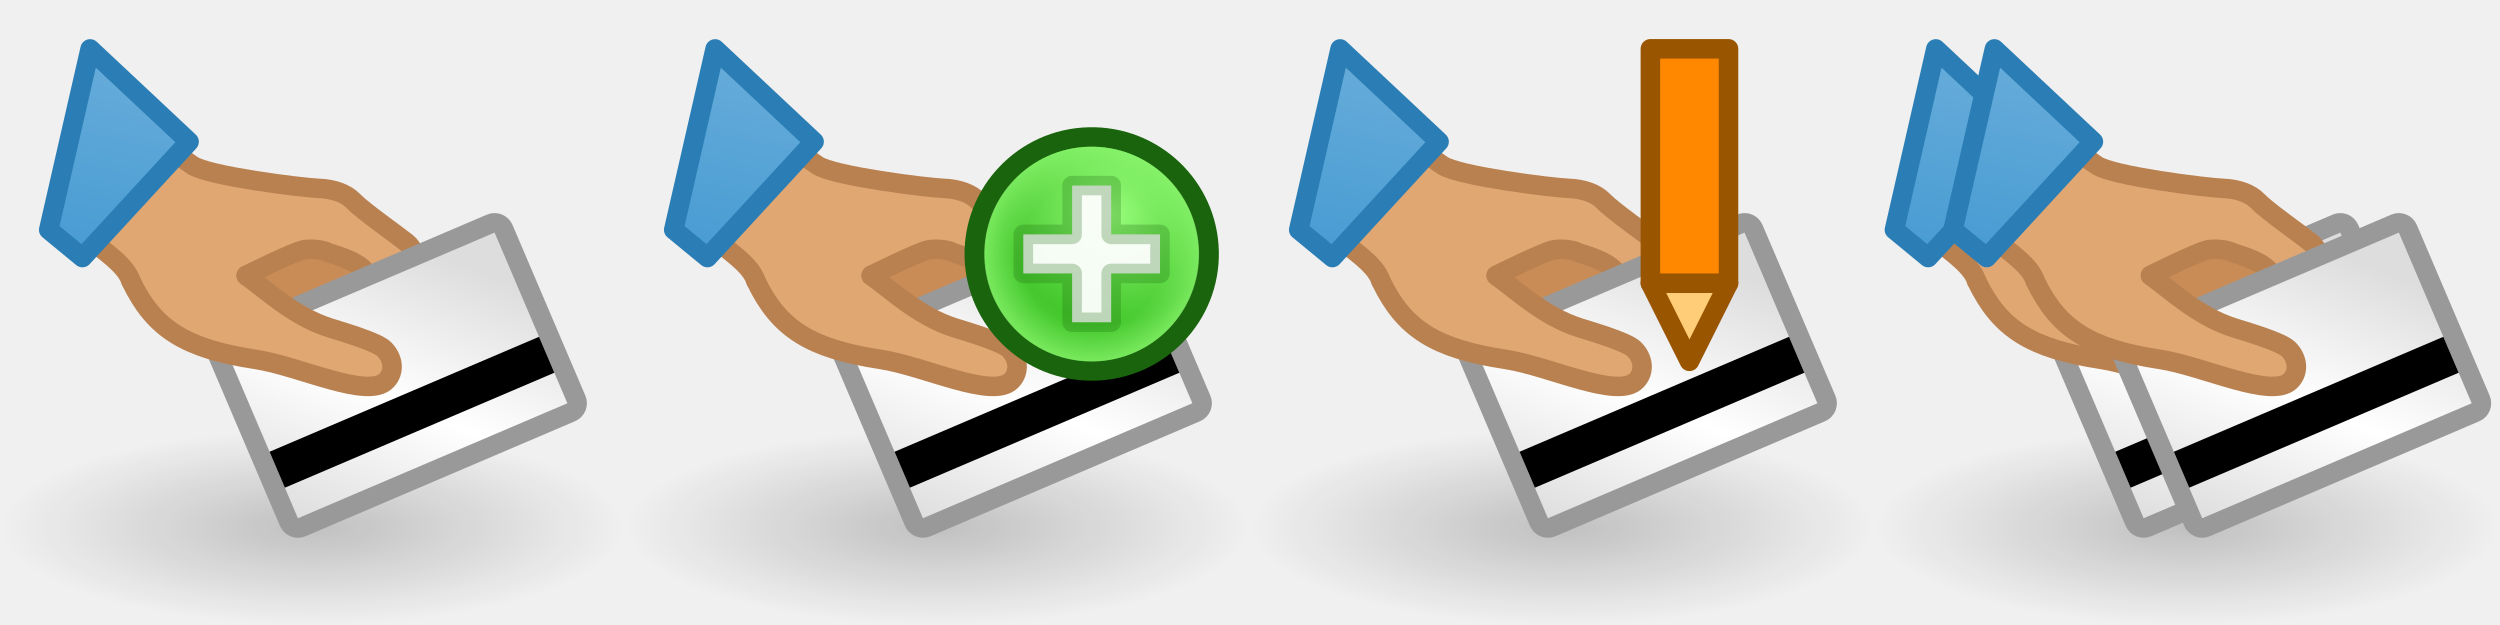
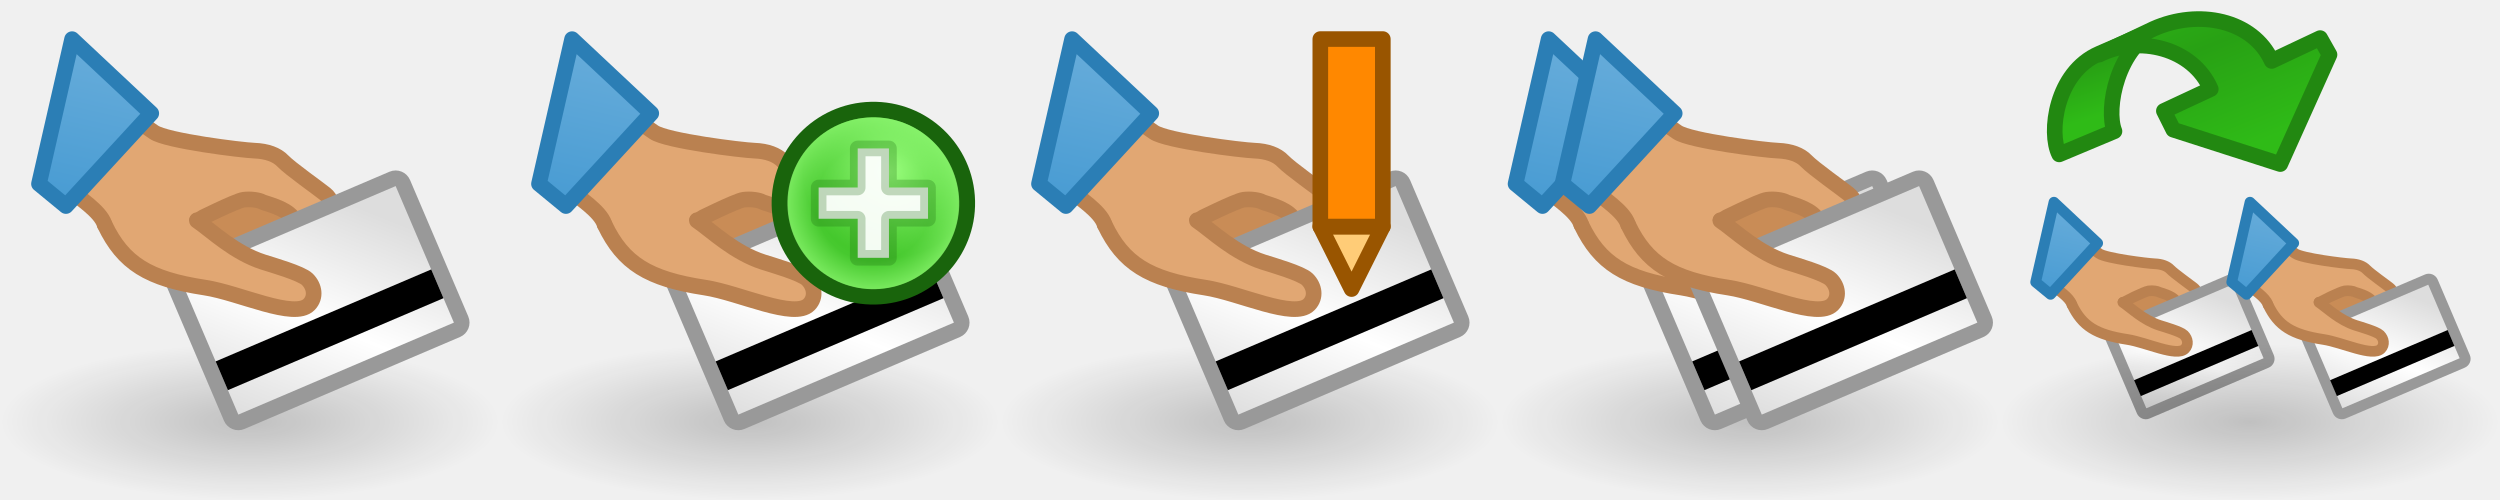
- <svg xmlns="http://www.w3.org/2000/svg" xmlns:xlink="http://www.w3.org/1999/xlink" version="1.1" width="128" height="32" id="svg11864">
+ <svg xmlns="http://www.w3.org/2000/svg" xmlns:xlink="http://www.w3.org/1999/xlink" version="1.1" width="160" height="32" id="svg11864">
  <defs id="defs11866">
    <linearGradient id="linearGradient6941">
      <stop style="stop-color:#dddddd;stop-opacity:1;" offset="0" id="stop6943" />
      <stop id="stop6949" offset="0.5" style="stop-color:#ffffff;stop-opacity:1;" />
      <stop style="stop-color:#dddddd;stop-opacity:1;" offset="1" id="stop6945" />
    </linearGradient>
    <linearGradient id="linearGradient3592-9-6">
      <stop id="stop3594-6-5" style="stop-color:#000000;stop-opacity:0.2" offset="0" />
      <stop id="stop3596-3-6" style="stop-color:#000000;stop-opacity:0" offset="1" />
    </linearGradient>
    <linearGradient id="linearGradient7187-9">
      <stop id="stop7189-3" style="stop-color:#6aaedb;stop-opacity:1" offset="0" />
      <stop id="stop7191-6" style="stop-color:#499cd3;stop-opacity:1" offset="1" />
    </linearGradient>
    <radialGradient cx="2873.21" cy="11.074" r="6.25" fx="2873.21" fy="11.074" id="radialGradient4943" xlink:href="#linearGradient5195-0-3" gradientUnits="userSpaceOnUse" gradientTransform="matrix(0.8447221,-1.3923892e-6,1.3343892e-6,0.8814524,446.1461,1.239711)" />
    <linearGradient id="linearGradient5195-0-3">
      <stop id="stop5197-6-6" style="stop-color:#9bff7e;stop-opacity:1" offset="0" />
      <stop id="stop5199-2-2-6" style="stop-color:#2fba18;stop-opacity:1" offset="1" />
    </linearGradient>
    <radialGradient cx="2889" cy="5.5" r="5.5" fx="2889" fy="5.5" id="radialGradient4945" xlink:href="#linearGradient4073-4" gradientUnits="userSpaceOnUse" />
    <linearGradient id="linearGradient4073-4">
      <stop id="stop4075-1" style="stop-color:#9bff7e;stop-opacity:0" offset="0" />
      <stop id="stop4081-5" style="stop-color:#9bff7e;stop-opacity:0.224" offset="0.676" />
      <stop id="stop4077-9" style="stop-color:#9bff7e;stop-opacity:0.677" offset="1" />
    </linearGradient>
    <radialGradient xlink:href="#linearGradient3592-9-6" id="radialGradient3160" gradientUnits="userSpaceOnUse" gradientTransform="matrix(1,0,0,0.3125,95.9998,18.56262)" cx="16" cy="27" fx="16" fy="27" r="16" />
-     <radialGradient xlink:href="#linearGradient3592-9-6" id="radialGradient3036" gradientUnits="userSpaceOnUse" gradientTransform="matrix(1,0,0,0.3125,-2.0000745e-4,18.5626)" cx="16" cy="27" fx="16" fy="27" r="16" />
-     <linearGradient xlink:href="#linearGradient6941" id="linearGradient3038" gradientUnits="userSpaceOnUse" x1="10" y1="10" x2="21" y2="21" />
-     <linearGradient xlink:href="#linearGradient7187-9" id="linearGradient3040" gradientUnits="userSpaceOnUse" gradientTransform="matrix(-0.9747989,-0.2230854,-0.2230854,0.9747989,2761.01,-455.8181)" x1="2583.688" y1="1060.685" x2="2583.688" y2="1071.685" />
-     <linearGradient xlink:href="#linearGradient6941" id="linearGradient3042" gradientUnits="userSpaceOnUse" x1="10" y1="10" x2="21" y2="21" />
-     <linearGradient xlink:href="#linearGradient7187-9" id="linearGradient3044" gradientUnits="userSpaceOnUse" gradientTransform="matrix(-0.9747989,-0.2230854,-0.2230854,0.9747989,2761.01,-455.8181)" x1="2583.688" y1="1060.685" x2="2583.688" y2="1071.685" />
+     <radialGradient xlink:href="#linearGradient3592-9-6" id="radialGradient3037" gradientUnits="userSpaceOnUse" gradientTransform="matrix(1,0,0,0.3125,-2.0000745e-4,18.5626)" cx="16" cy="27" fx="16" fy="27" r="16" />
+     <linearGradient xlink:href="#linearGradient6941" id="linearGradient3039" gradientUnits="userSpaceOnUse" x1="10" y1="10" x2="21" y2="21" />
+     <linearGradient xlink:href="#linearGradient7187-9" id="linearGradient3041" gradientUnits="userSpaceOnUse" gradientTransform="matrix(-0.9747989,-0.2230854,-0.2230854,0.9747989,2761.01,-455.8181)" x1="2583.688" y1="1060.685" x2="2583.688" y2="1071.685" />
+     <linearGradient xlink:href="#linearGradient6941" id="linearGradient3043" gradientUnits="userSpaceOnUse" x1="10" y1="10" x2="21" y2="21" />
+     <linearGradient xlink:href="#linearGradient7187-9" id="linearGradient3045" gradientUnits="userSpaceOnUse" gradientTransform="matrix(-0.9747989,-0.2230854,-0.2230854,0.9747989,2761.01,-455.8181)" x1="2583.688" y1="1060.685" x2="2583.688" y2="1071.685" />
+     <linearGradient xlink:href="#linearGradient6008" id="linearGradient3667" gradientUnits="userSpaceOnUse" gradientTransform="translate(1.1345935e-4,1020.562)" x1="1501" y1="5" x2="1503" y2="11" />
+     <linearGradient id="linearGradient6008">
+       <stop id="stop6010" style="stop-color:#2fba18;stop-opacity:1" offset="0" />
+       <stop id="stop6120" style="stop-color:#28a114;stop-opacity:1" offset="0.5" />
+       <stop id="stop6012" style="stop-color:#2fbb17;stop-opacity:1" offset="1" />
+     </linearGradient>
+     <linearGradient y2="17" x2="1504" y1="4.216" x1="1498.807" gradientTransform="translate(-3.2806452e-6,1020.562)" gradientUnits="userSpaceOnUse" id="linearGradient3738" xlink:href="#linearGradient6008" />
+     <linearGradient xlink:href="#linearGradient6941" id="linearGradient3945" gradientUnits="userSpaceOnUse" x1="10" y1="10" x2="21" y2="21" />
+     <linearGradient xlink:href="#linearGradient7187-9" id="linearGradient3947" gradientUnits="userSpaceOnUse" gradientTransform="matrix(-0.9747989,-0.2230854,-0.2230854,0.9747989,2761.01,-455.8181)" x1="2583.688" y1="1060.685" x2="2583.688" y2="1071.685" />
  </defs>
+   <use x="0" y="0" xlink:href="#g3887" id="use3907" transform="translate(-12.54791,1.6848633e-4)" width="160" height="32" />
  <g id="g5534">
-     <rect style="fill:url(#radialGradient3036);fill-opacity:1;fill-rule:evenodd;stroke:none" id="use12081" y="22" x="0" height="10" width="32" />
+     <rect style="fill:url(#radialGradient3037);fill-opacity:1;fill-rule:evenodd;stroke:none" id="use12081" y="22" x="0" height="10" width="32" />
    <g id="g5527">
      <path style="fill:#e1a773;fill-opacity:1;stroke:#ba8150;stroke-width:1;stroke-linecap:round;stroke-linejoin:round;stroke-miterlimit:4;stroke-opacity:1;stroke-dasharray:none" d="m 15.696,21.191 4.962,-4.973 c 0,0 0.537,-1.901 0.511,-2.551 -0.026,-0.65 0.079,-0.898 -0.357,-1.251 C 20.377,12.062 18.573,10.798 18.088,10.292 17.725,9.912 17.101,9.672 16.291,9.642 15.481,9.613 10.648,9.015 9.846,8.459 L 7.845,7.072 4.683,12.281 c 0.298,0.359 1.726,1.203 2.004,2.067" id="path6951" />
      <path style="fill:#c98c56;fill-opacity:1;stroke:#ba8150;stroke-width:1;stroke-linecap:round;stroke-linejoin:round;stroke-miterlimit:4;stroke-opacity:1;stroke-dasharray:none" d="m 18.801,15.361 c 0,0 0.342,-0.919 -0.079,-1.455 -0.491,-0.624 -1.766,-0.885 -1.947,-0.988 -0.18,-0.103 -0.712,-0.202 -1.196,-0.134 -0.484,0.068 -2.948,1.304 -2.969,1.307 l 2.347,2.454" id="path7509" />
      <g transform="matrix(-0.919777,0.3924414,0.3924414,0.919777,27.8355,-0.03574542)" id="use7505">
-         <rect style="fill:url(#linearGradient3038);fill-opacity:1;stroke:#999999;stroke-width:1;stroke-linecap:round;stroke-linejoin:round;stroke-miterlimit:4;stroke-opacity:1;stroke-dasharray:none;stroke-dashoffset:0.9" id="rect5547" width="16" height="10.5" x="6.5" y="9.5" ry="0.5" />
+         <rect style="fill:url(#linearGradient3039);fill-opacity:1;stroke:#999999;stroke-width:1;stroke-linecap:round;stroke-linejoin:round;stroke-miterlimit:4;stroke-opacity:1;stroke-dasharray:none;stroke-dashoffset:0.9" id="rect5547" width="16" height="10.5" x="6.5" y="9.5" ry="0.5" />
        <rect style="fill:#000000;fill-opacity:1;stroke:none" id="rect5549" width="15" height="2" x="7" y="15.8" ry="0" />
      </g>
      <path id="path7463" d="m 6.709,14.399 c 1.179,2.441 2.758,3.452 6.407,4.007 2.209,0.336 5.73,2.069 6.675,1.075 0.44,-0.463 0.344,-1.143 -0.12,-1.606 -0.388,-0.387 -2.291,-0.93 -2.816,-1.098 -1.871,-0.599 -3.28,-1.989 -4.252,-2.655" style="fill:#e1a773;fill-opacity:1;stroke:#ba8150;stroke-width:1;stroke-linecap:round;stroke-linejoin:round;stroke-miterlimit:4;stroke-opacity:1;stroke-dasharray:none" />
-       <path d="M 9.681,7.256 4.22,13.187 2.494,11.766 4.613,2.505 z" id="path11103" style="fill:url(#linearGradient3040);fill-opacity:1;stroke:#2b7eb5;stroke-width:1px;stroke-linecap:round;stroke-linejoin:round;stroke-opacity:1" />
+       <path d="M 9.681,7.256 4.22,13.187 2.494,11.766 4.613,2.505 z" id="path11103" style="fill:url(#linearGradient3041);fill-opacity:1;stroke:#2b7eb5;stroke-width:1px;stroke-linecap:round;stroke-linejoin:round;stroke-opacity:1" />
    </g>
  </g>
  <use x="0" y="0" xlink:href="#g5534" id="use5543" transform="translate(32,0)" width="64" height="32" />
  <g id="g5344" transform="translate(-2827.607,-1000.862)">
    <path style="fill:url(#radialGradient4943);fill-opacity:1;stroke:#19640c;stroke-width:1;stroke-linecap:round;stroke-linejoin:round;stroke-miterlimit:4;stroke-opacity:1;stroke-dasharray:none" id="path5322" transform="matrix(1.041751,0,0,0.9983485,-108.6679,1000.884)" d="m 2877.999,12.878 a 5.75,6 0 1 1 -5e-4,-0.023" />
    <path style="fill:url(#radialGradient4945);fill-opacity:1;stroke:none" id="path5334" transform="translate(-5.5,1008.362)" d="m 2894.499,5.389 a 5.5,5.5 0 1 1 -5e-4,-0.021" />
    <path style="fill:#ffffff;fill-opacity:0.941;stroke:#19640c;stroke-width:1px;stroke-linecap:round;stroke-linejoin:round;stroke-opacity:0.251" id="path5290" d="m 2880,1014.862 0,-2 2.5,0 0,-2.5 2,0 0,2.5 2.5,0 0,2 -2.5,0 0,2.5 -2,0 0,-2.5 z" />
  </g>
  <use x="0" y="0" xlink:href="#g5534" id="use3157" transform="translate(64,0)" width="96" height="32" />
  <g id="g6242" transform="translate(-68,-1020.362)">
    <path id="path3966-4-44" d="m 152.5,1034.862 2,4 2,-4 z" style="fill:#ffcc77;fill-opacity:1;stroke:#995500;stroke-width:1px;stroke-linecap:butt;stroke-linejoin:round;stroke-opacity:1" />
    <path id="path3158-9-6-5" d="m 152.5,1022.862 4,0 0,12 -4,0 z" style="fill:#ff8800;fill-opacity:1;stroke:#995500;stroke-width:1px;stroke-linecap:round;stroke-linejoin:round;stroke-opacity:1" />
  </g>
  <rect style="fill:url(#radialGradient3160);fill-opacity:1;fill-rule:evenodd;stroke:none" id="rect3127" y="22" x="96" height="10" width="32" />
  <g id="g3129" transform="translate(94.50048,1.7166138e-5)">
    <path style="fill:#e1a773;fill-opacity:1;stroke:#ba8150;stroke-width:1;stroke-linecap:round;stroke-linejoin:round;stroke-miterlimit:4;stroke-opacity:1;stroke-dasharray:none" d="m 15.696,21.191 4.962,-4.973 c 0,0 0.537,-1.901 0.511,-2.551 -0.026,-0.65 0.079,-0.898 -0.357,-1.251 C 20.377,12.062 18.573,10.798 18.088,10.292 17.725,9.912 17.101,9.672 16.291,9.642 15.481,9.613 10.648,9.015 9.846,8.459 L 7.845,7.072 4.683,12.281 c 0.298,0.359 1.726,1.203 2.004,2.067" id="path3131" />
    <path style="fill:#c98c56;fill-opacity:1;stroke:#ba8150;stroke-width:1;stroke-linecap:round;stroke-linejoin:round;stroke-miterlimit:4;stroke-opacity:1;stroke-dasharray:none" d="m 18.801,15.361 c 0,0 0.342,-0.919 -0.079,-1.455 -0.491,-0.624 -1.766,-0.885 -1.947,-0.988 -0.18,-0.103 -0.712,-0.202 -1.196,-0.134 -0.484,0.068 -2.948,1.304 -2.969,1.307 l 2.347,2.454" id="path3133" />
    <g transform="matrix(-0.919777,0.3924414,0.3924414,0.919777,27.8355,-0.03574542)" id="g3135">
-       <rect style="fill:url(#linearGradient3042);fill-opacity:1;stroke:#999999;stroke-width:1;stroke-linecap:round;stroke-linejoin:round;stroke-miterlimit:4;stroke-opacity:1;stroke-dasharray:none;stroke-dashoffset:0.9" id="rect3137" width="16" height="10.5" x="6.5" y="9.5" ry="0.5" />
+       <rect style="fill:url(#linearGradient3043);fill-opacity:1;stroke:#999999;stroke-width:1;stroke-linecap:round;stroke-linejoin:round;stroke-miterlimit:4;stroke-opacity:1;stroke-dasharray:none;stroke-dashoffset:0.9" id="rect3137" width="16" height="10.5" x="6.5" y="9.5" ry="0.5" />
      <rect style="fill:#000000;fill-opacity:1;stroke:none" id="rect3139" width="15" height="2" x="7" y="15.8" ry="0" />
    </g>
    <path id="path3141" d="m 6.709,14.399 c 1.179,2.441 2.758,3.452 6.407,4.007 2.209,0.336 5.73,2.069 6.675,1.075 0.44,-0.463 0.344,-1.143 -0.12,-1.606 -0.388,-0.387 -2.291,-0.93 -2.816,-1.098 -1.871,-0.599 -3.28,-1.989 -4.252,-2.655" style="fill:#e1a773;fill-opacity:1;stroke:#ba8150;stroke-width:1;stroke-linecap:round;stroke-linejoin:round;stroke-miterlimit:4;stroke-opacity:1;stroke-dasharray:none" />
-     <path d="M 9.681,7.256 4.22,13.187 2.494,11.766 4.613,2.505 z" id="path3143" style="fill:url(#linearGradient3044);fill-opacity:1;stroke:#2b7eb5;stroke-width:1px;stroke-linecap:round;stroke-linejoin:round;stroke-opacity:1" />
+     <path d="M 9.681,7.256 4.22,13.187 2.494,11.766 4.613,2.505 z" id="path3143" style="fill:url(#linearGradient3045);fill-opacity:1;stroke:#2b7eb5;stroke-width:1px;stroke-linecap:round;stroke-linejoin:round;stroke-opacity:1" />
  </g>
  <use x="0" y="0" xlink:href="#g3129" id="use3162" transform="translate(3,0)" width="96" height="32" />
+   <use x="0" y="0" xlink:href="#rect3127" id="use3047" transform="translate(32,0)" width="160" height="32" />
+   <g id="use4282" transform="translate(-1376.212,-1021.662)">
+     <path style="fill:url(#linearGradient3667);fill-opacity:1;stroke:#228811;stroke-width:1;stroke-linecap:round;stroke-linejoin:round;stroke-miterlimit:4;stroke-opacity:1;stroke-dasharray:none;stroke-dashoffset:0" id="path4737" d="m 1510.563,1025.093 c -2.78,1.201 -3.266,5.063 -2.562,6.45 l 3.537,-1.482 c -0.575,-1.415 0.158,-5.461 2.922,-6.66 z" />
+     <path style="fill:url(#linearGradient3738);fill-opacity:1;stroke:#228811;stroke-width:1;stroke-linecap:round;stroke-linejoin:round;stroke-miterlimit:4;stroke-opacity:1;stroke-dasharray:none;stroke-dashoffset:0" id="path4739" d="m 1517.7,1027.362 -3,1.4 0.6,1.2 6.85,2.2 3.15,-7 -0.6,-1.062 -3.1,1.463 c -1.2,-2.643 -4.696,-3.336 -7.556,-2.058 l -3.481,1.652 c 2.547,-1.271 5.997,-0.426 7.138,2.206 z" />
+   </g>
+   <g transform="matrix(0.552536,0,0,0.552536,141.4512,11.55438)" id="g3887" style="stroke-width:1.236;stroke-miterlimit:4;stroke-dasharray:none">
+     <path id="path3889" d="m 15.696,21.191 4.962,-4.973 c 0,0 0.537,-1.901 0.511,-2.551 -0.026,-0.65 0.079,-0.898 -0.357,-1.251 C 20.377,12.062 18.573,10.798 18.088,10.292 17.725,9.912 17.101,9.672 16.291,9.642 15.481,9.613 10.648,9.015 9.846,8.459 L 7.845,7.072 4.683,12.281 c 0.298,0.359 1.726,1.203 2.004,2.067" style="fill:#e1a773;fill-opacity:1;stroke:#ba8150;stroke-width:1.236;stroke-linecap:round;stroke-linejoin:round;stroke-miterlimit:4;stroke-opacity:1;stroke-dasharray:none" />
+     <path id="path3891" d="m 18.801,15.361 c 0,0 0.342,-0.919 -0.079,-1.455 -0.491,-0.624 -1.766,-0.885 -1.947,-0.988 -0.18,-0.103 -0.712,-0.202 -1.196,-0.134 -0.484,0.068 -2.948,1.304 -2.969,1.307 l 2.347,2.454" style="fill:#c98c56;fill-opacity:1;stroke:#ba8150;stroke-width:1.236;stroke-linecap:round;stroke-linejoin:round;stroke-miterlimit:4;stroke-opacity:1;stroke-dasharray:none" />
+     <g id="g3893" transform="matrix(-0.919777,0.3924414,0.3924414,0.919777,27.8355,-0.03574542)" style="stroke-width:1.236;stroke-miterlimit:4;stroke-dasharray:none">
+       <rect ry="0.5" y="9.5" x="6.5" height="10.5" width="16" id="rect3895" style="fill:url(#linearGradient3945);fill-opacity:1;stroke:#999999;stroke-width:1.236;stroke-linecap:round;stroke-linejoin:round;stroke-miterlimit:4;stroke-opacity:1;stroke-dasharray:none;stroke-dashoffset:0.9" />
+       <rect ry="0" y="15.831" x="7.112" height="2" width="14.8" id="rect3897" style="fill:#000000;fill-opacity:1;stroke:none" />
+     </g>
+     <path style="fill:#e1a773;fill-opacity:1;stroke:#ba8150;stroke-width:1.236;stroke-linecap:round;stroke-linejoin:round;stroke-miterlimit:4;stroke-opacity:1;stroke-dasharray:none" d="m 6.709,14.399 c 1.179,2.441 2.758,3.452 6.407,4.007 2.209,0.336 5.73,2.069 6.675,1.075 0.44,-0.463 0.344,-1.143 -0.12,-1.606 -0.388,-0.387 -2.291,-0.93 -2.816,-1.098 -1.871,-0.599 -3.28,-1.989 -4.252,-2.655" id="path3899" />
+     <path style="fill:url(#linearGradient3947);fill-opacity:1;stroke:#2b7eb5;stroke-width:1.236;stroke-linecap:round;stroke-linejoin:round;stroke-miterlimit:4;stroke-opacity:1;stroke-dasharray:none" id="path3901" d="M 9.681,7.256 4.22,13.187 2.494,11.766 4.613,2.505 z" />
+   </g>
</svg>
